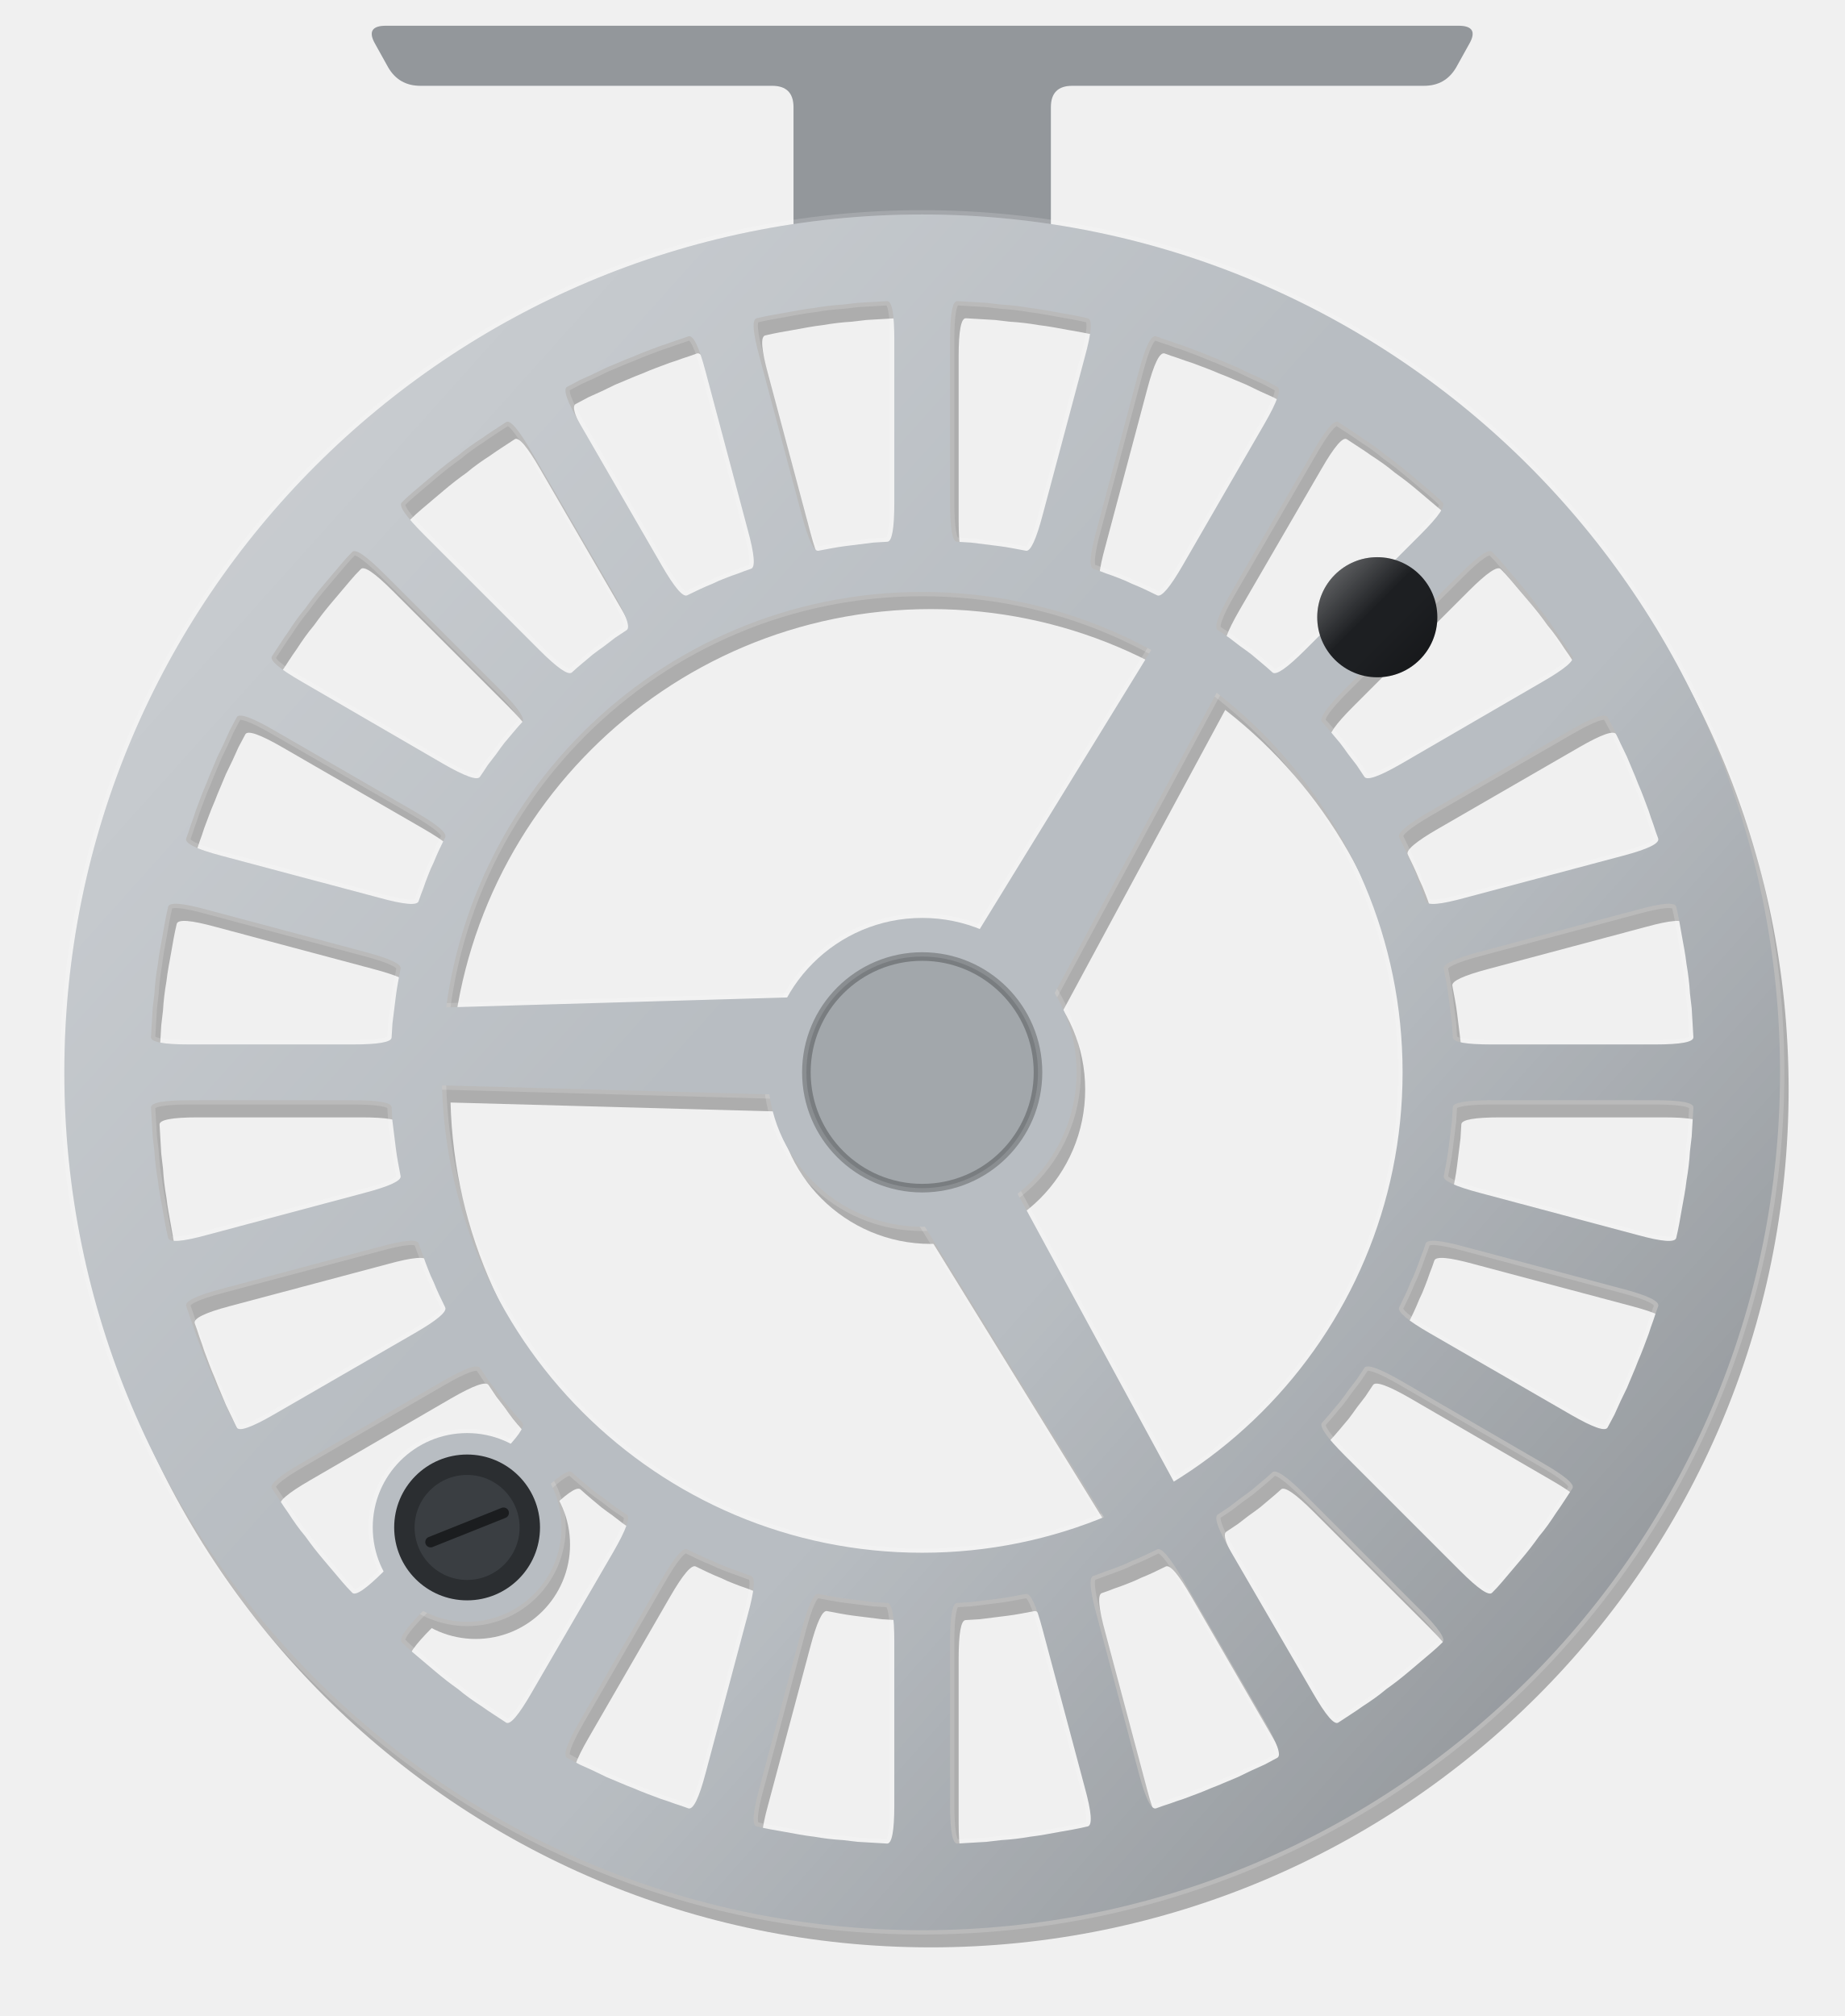
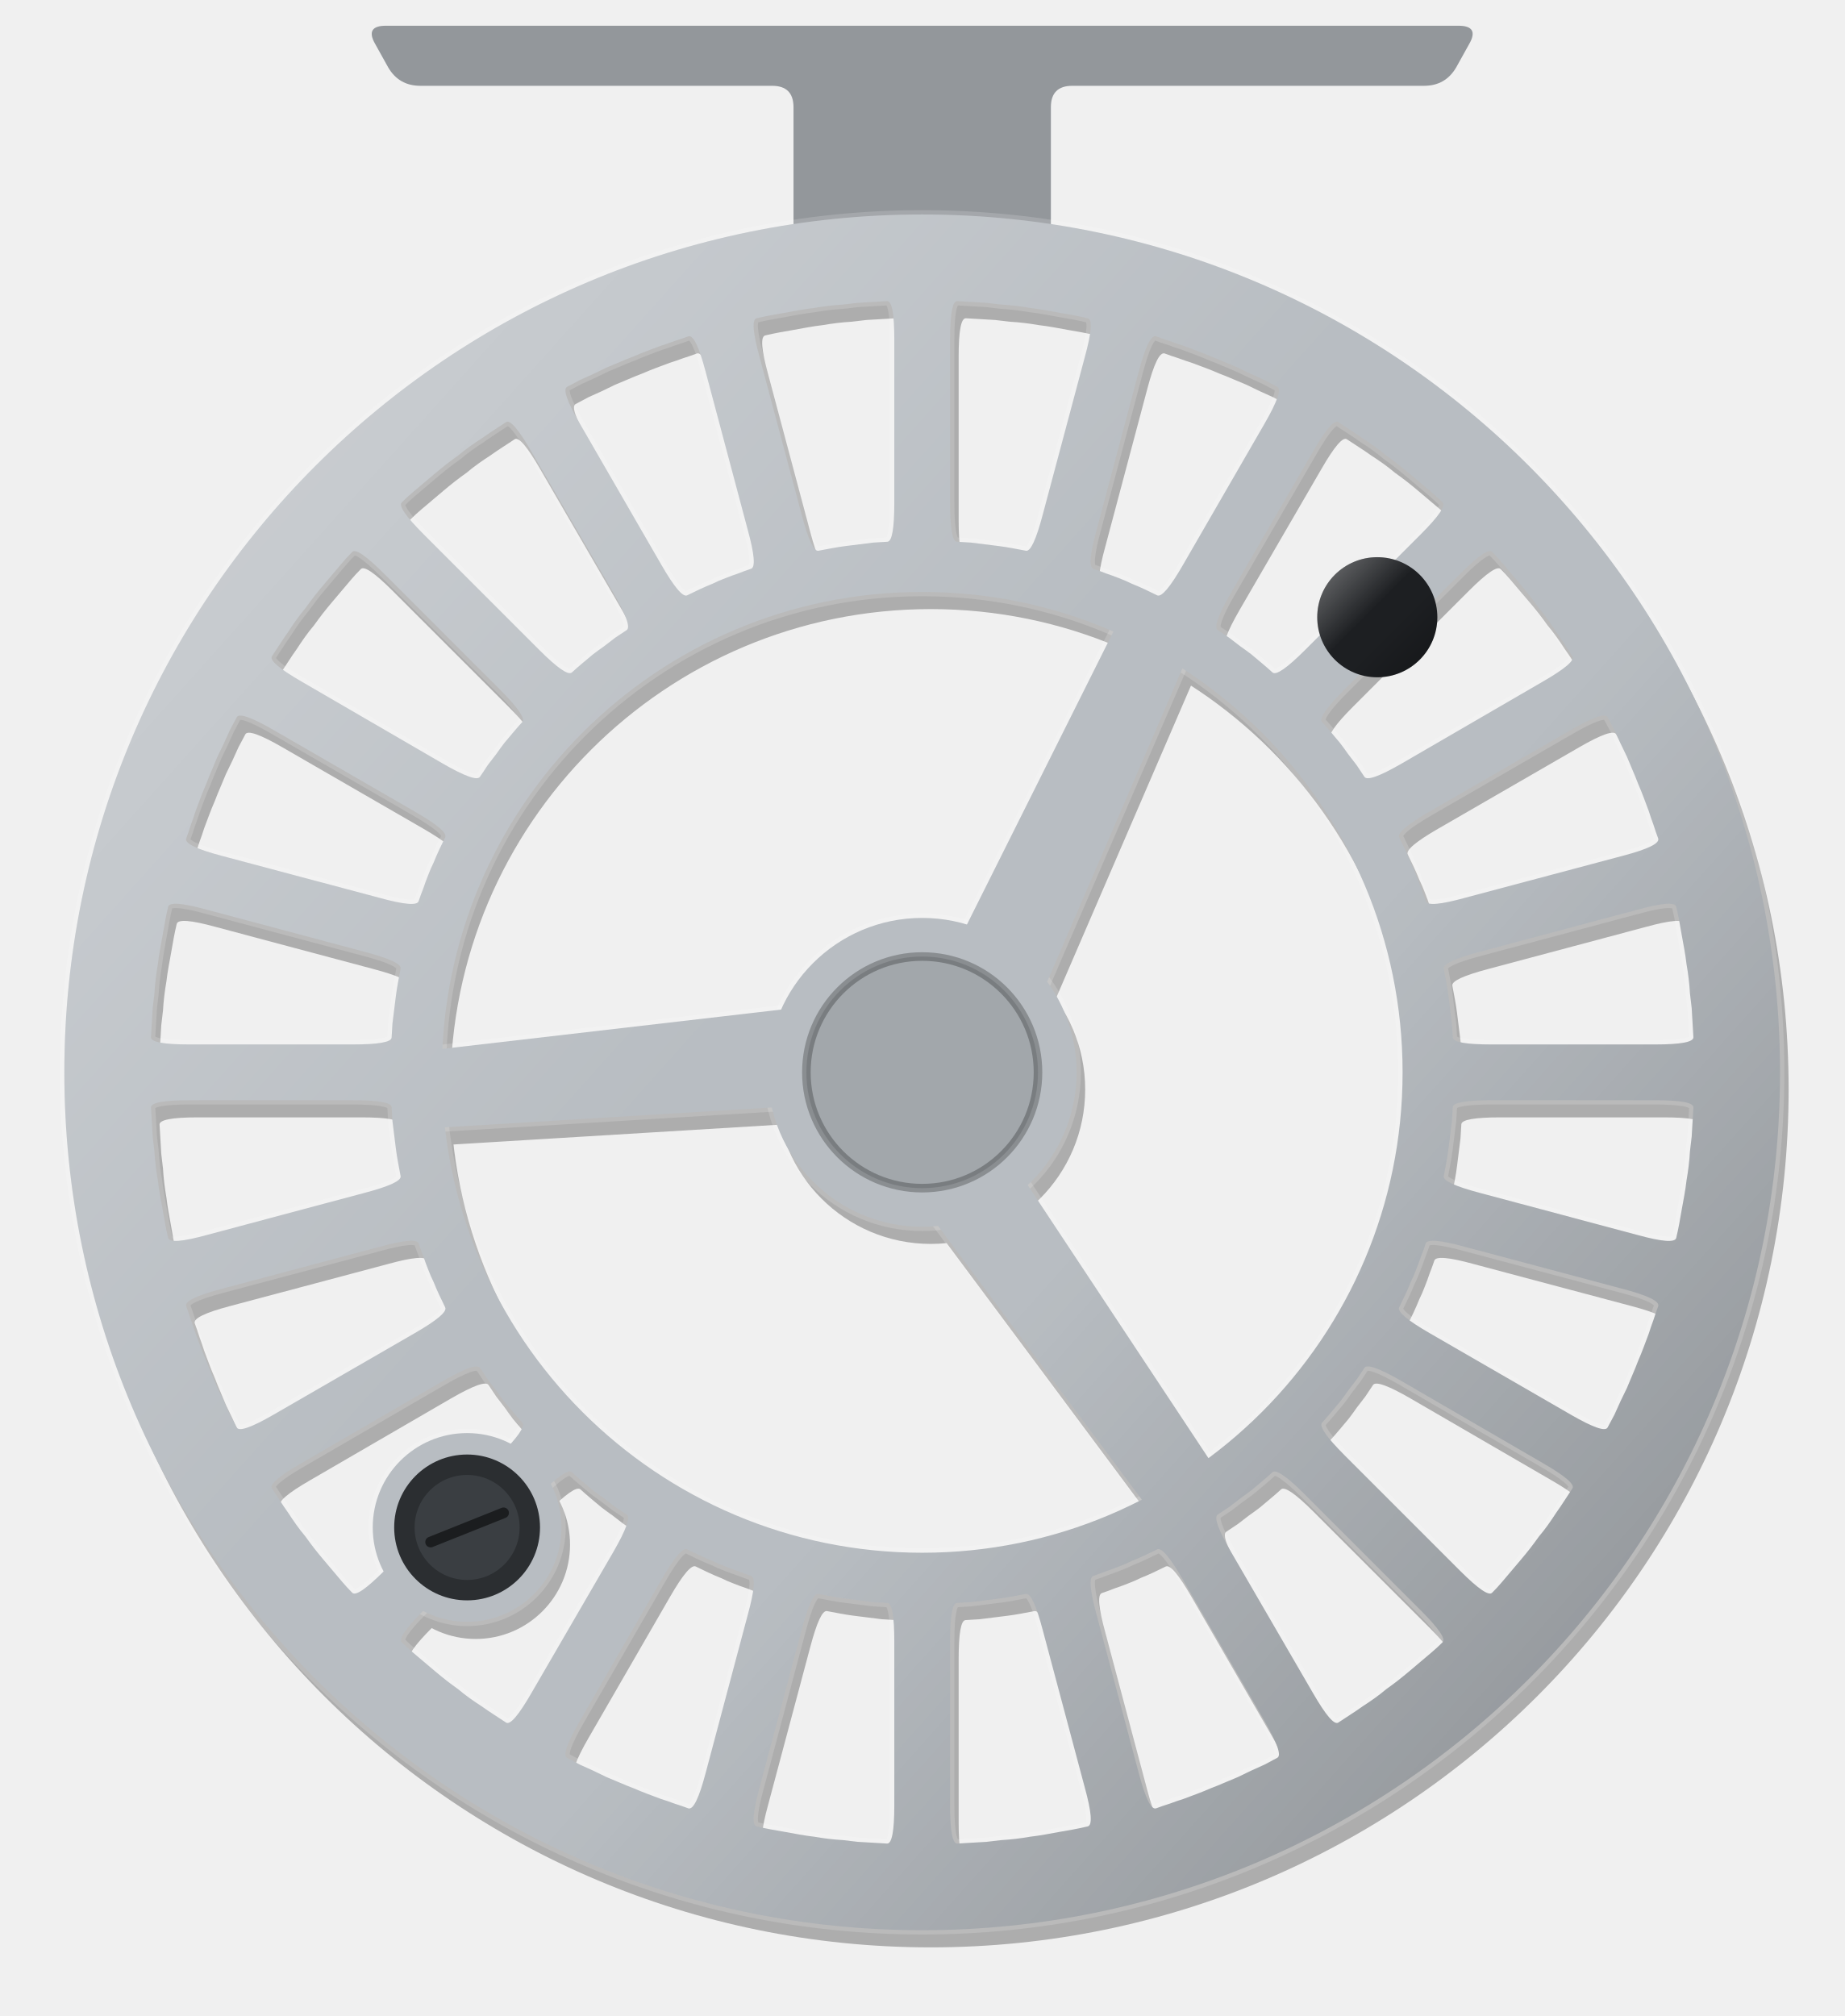
<svg xmlns="http://www.w3.org/2000/svg" viewBox="-215 -250 430 470" color="#b8bdc2">
  <defs>
    <linearGradient id="sheen" x1="0" y1="0" x2="1" y2="1">
      <stop offset="0" stop-color="#fff" stop-opacity=".4" />
      <stop offset=".45" stop-color="#fff" stop-opacity="0" />
      <stop offset=".6" stop-color="#000" stop-opacity="0" />
      <stop offset="1" stop-color="#000" stop-opacity=".3" />
    </linearGradient>
    <g id="back" fill-rule="evenodd">
      <path d="M-127.5 -239.7Q-130 -244 -125 -244L125 -244Q130 -244 127.5 -239.7L124.5 -234.3Q122 -230 117 -230L35 -230Q30 -230 30 -225L30 -191Q30 -186 25 -186L-25 -186Q-30 -186 -30 -191L-30 -225Q-30 -230 -35 -230L-117 -230Q-122 -230 -124.5 -234.3Z" />
    </g>
    <g id="body" fill-rule="evenodd">
      <path d="M-200 0a200 200 0 1 0 400 0a200 200 0 1 0 -400 0ZM-112 0a112 112 0 1 0 224 0a112 112 0 1 0 -224 0ZM6.5 -170.9Q6.5 -179.9 8.2 -179.8L8.2 -179.8Q9.9 -179.7 11.6 -179.6L11.6 -179.6Q13.3 -179.5 15 -179.4L15 -179.4Q16.7 -179.2 18.4 -179L18.4 -179Q20.1 -178.9 21.8 -178.7L21.8 -178.7Q23.5 -178.5 25.2 -178.2L25.2 -178.2Q26.9 -178 28.6 -177.7L28.6 -177.7Q30.2 -177.4 31.9 -177.1L31.9 -177.1Q33.6 -176.8 35.3 -176.5L35.3 -176.5Q36.9 -176.2 38.6 -175.8L38.6 -175.8Q40.3 -175.4 37.9 -166.7L28.1 -130Q25.8 -121.3 24.2 -121.6L24.2 -121.6Q22.6 -121.9 21 -122.2L21 -122.2Q19.4 -122.5 17.8 -122.7L17.8 -122.7Q16.2 -122.9 14.6 -123.1L14.6 -123.1Q13 -123.3 11.4 -123.5L11.4 -123.5Q9.7 -123.6 8.1 -123.7L8.1 -123.7Q6.5 -123.8 6.5 -132.8ZM50.5 -163.4Q52.8 -172.1 54.5 -171.6L54.5 -171.6Q56.1 -171 57.7 -170.5L57.7 -170.5Q59.3 -169.9 60.9 -169.4L60.9 -169.4Q62.5 -168.8 64.1 -168.2L64.1 -168.2Q65.7 -167.6 67.3 -166.9L67.3 -166.9Q68.9 -166.3 70.5 -165.6L70.5 -165.6Q72 -165 73.6 -164.3L73.6 -164.3Q75.1 -163.6 76.7 -162.8L76.7 -162.8Q78.2 -162.1 79.8 -161.4L79.8 -161.4Q81.3 -160.6 82.8 -159.8L82.8 -159.8Q84.3 -159 79.8 -151.2L60.8 -118.3Q56.3 -110.5 54.8 -111.2L54.8 -111.2Q53.4 -111.9 51.9 -112.6L51.9 -112.6Q50.4 -113.3 48.9 -113.9L48.9 -113.9Q47.5 -114.6 45.9 -115.2L45.9 -115.2Q44.4 -115.8 42.9 -116.3L42.9 -116.3Q41.4 -116.9 39.9 -117.4L39.9 -117.4Q38.3 -117.9 40.7 -126.6ZM91.1 -144.7Q95.6 -152.5 97 -151.6L97 -151.6Q98.4 -150.7 99.9 -149.7L99.9 -149.7Q101.3 -148.8 102.7 -147.8L102.7 -147.8Q104.1 -146.9 105.5 -145.9L105.5 -145.9Q106.9 -144.9 108.2 -143.8L108.2 -143.8Q109.6 -142.8 110.9 -141.8L110.9 -141.8Q112.3 -140.7 113.6 -139.6L113.6 -139.6Q114.9 -138.5 116.2 -137.4L116.2 -137.4Q117.5 -136.3 118.8 -135.2L118.8 -135.2Q120.1 -134.1 121.3 -132.9L121.3 -132.9Q122.6 -131.8 116.2 -125.4L89.3 -98.5Q83 -92.2 81.7 -93.2L81.7 -93.2Q80.5 -94.3 79.3 -95.3L79.3 -95.3Q78 -96.4 76.8 -97.4L76.8 -97.4Q75.5 -98.4 74.2 -99.3L74.2 -99.3Q72.9 -100.3 71.6 -101.3L71.6 -101.3Q70.2 -102.2 68.9 -103.1L68.9 -103.1Q67.5 -104 72 -111.8ZM125.4 -116.2Q131.8 -122.6 132.9 -121.3L132.9 -121.3Q134.1 -120.1 135.2 -118.8L135.2 -118.8Q136.3 -117.5 137.4 -116.2L137.4 -116.2Q138.5 -114.9 139.6 -113.6L139.6 -113.6Q140.7 -112.3 141.8 -110.9L141.8 -110.9Q142.8 -109.6 143.8 -108.2L143.8 -108.2Q144.9 -106.9 145.9 -105.5L145.9 -105.5Q146.9 -104.1 147.8 -102.7L147.8 -102.7Q148.8 -101.3 149.7 -99.9L149.7 -99.9Q150.7 -98.4 151.6 -97L151.6 -97Q152.5 -95.6 144.7 -91.1L111.8 -72Q104 -67.5 103.1 -68.9L103.1 -68.9Q102.2 -70.2 101.3 -71.6L101.3 -71.6Q100.3 -72.9 99.3 -74.2L99.3 -74.2Q98.4 -75.5 97.4 -76.8L97.4 -76.8Q96.4 -78 95.3 -79.3L95.3 -79.3Q94.3 -80.5 93.2 -81.7L93.2 -81.7Q92.2 -83 98.5 -89.3ZM151.2 -79.8Q159 -84.3 159.8 -82.8L159.8 -82.8Q160.6 -81.3 161.4 -79.8L161.4 -79.8Q162.1 -78.2 162.8 -76.7L162.8 -76.7Q163.6 -75.1 164.3 -73.6L164.3 -73.6Q165 -72 165.6 -70.5L165.6 -70.5Q166.3 -68.9 166.9 -67.3L166.9 -67.3Q167.6 -65.7 168.2 -64.1L168.2 -64.1Q168.8 -62.5 169.4 -60.9L169.4 -60.9Q169.9 -59.3 170.5 -57.7L170.5 -57.7Q171 -56.1 171.6 -54.5L171.6 -54.5Q172.1 -52.8 163.4 -50.5L126.6 -40.7Q117.9 -38.3 117.4 -39.9L117.4 -39.9Q116.9 -41.4 116.3 -42.9L116.3 -42.9Q115.8 -44.4 115.2 -45.9L115.2 -45.9Q114.6 -47.5 113.9 -48.9L113.9 -48.9Q113.3 -50.4 112.6 -51.9L112.6 -51.9Q111.9 -53.4 111.2 -54.8L111.2 -54.8Q110.5 -56.3 118.3 -60.8ZM166.7 -37.9Q175.4 -40.3 175.8 -38.6L175.8 -38.6Q176.2 -36.9 176.5 -35.3L176.5 -35.3Q176.8 -33.6 177.1 -31.9L177.1 -31.9Q177.4 -30.2 177.7 -28.6L177.7 -28.6Q178 -26.9 178.2 -25.2L178.2 -25.2Q178.5 -23.5 178.7 -21.8L178.7 -21.8Q178.9 -20.1 179 -18.4L179 -18.4Q179.2 -16.7 179.4 -15L179.4 -15Q179.5 -13.3 179.6 -11.6L179.6 -11.6Q179.7 -9.9 179.8 -8.2L179.8 -8.2Q179.9 -6.5 170.9 -6.5L132.8 -6.5Q123.8 -6.5 123.7 -8.1L123.7 -8.1Q123.6 -9.7 123.5 -11.4L123.5 -11.4Q123.3 -13 123.1 -14.6L123.1 -14.6Q122.9 -16.2 122.7 -17.8L122.7 -17.8Q122.5 -19.4 122.2 -21L122.2 -21Q121.9 -22.6 121.6 -24.2L121.6 -24.2Q121.3 -25.8 130 -28.1ZM170.9 6.5Q179.9 6.5 179.8 8.2L179.8 8.2Q179.7 9.9 179.6 11.6L179.6 11.6Q179.5 13.3 179.4 15L179.4 15Q179.2 16.7 179 18.4L179 18.4Q178.9 20.1 178.7 21.8L178.7 21.8Q178.5 23.5 178.2 25.2L178.2 25.2Q178 26.9 177.7 28.6L177.7 28.6Q177.4 30.2 177.1 31.9L177.1 31.9Q176.8 33.6 176.5 35.3L176.5 35.3Q176.2 36.9 175.8 38.6L175.8 38.6Q175.4 40.3 166.7 37.9L130 28.1Q121.3 25.8 121.6 24.2L121.6 24.2Q121.9 22.6 122.2 21L122.2 21Q122.5 19.4 122.7 17.8L122.7 17.8Q122.9 16.2 123.1 14.6L123.1 14.6Q123.3 13 123.5 11.4L123.5 11.4Q123.6 9.7 123.7 8.1L123.7 8.1Q123.8 6.5 132.8 6.5ZM163.4 50.5Q172.1 52.8 171.6 54.5L171.6 54.5Q171 56.1 170.5 57.7L170.5 57.7Q169.9 59.3 169.4 60.9L169.4 60.9Q168.8 62.5 168.2 64.1L168.2 64.1Q167.6 65.7 166.9 67.3L166.9 67.3Q166.3 68.9 165.6 70.5L165.6 70.5Q165 72 164.3 73.6L164.3 73.6Q163.6 75.1 162.8 76.7L162.8 76.7Q162.1 78.2 161.4 79.8L161.4 79.8Q160.6 81.3 159.8 82.8L159.8 82.8Q159 84.3 151.2 79.8L118.3 60.8Q110.5 56.3 111.2 54.8L111.2 54.8Q111.9 53.4 112.6 51.9L112.6 51.9Q113.3 50.4 113.9 48.9L113.9 48.9Q114.6 47.5 115.2 45.9L115.2 45.9Q115.8 44.4 116.3 42.9L116.3 42.9Q116.9 41.4 117.4 39.9L117.4 39.9Q117.9 38.3 126.6 40.7ZM144.7 91.1Q152.5 95.6 151.6 97L151.6 97Q150.7 98.4 149.7 99.9L149.7 99.9Q148.8 101.3 147.8 102.7L147.8 102.7Q146.9 104.1 145.9 105.5L145.9 105.5Q144.9 106.9 143.8 108.2L143.8 108.2Q142.8 109.6 141.8 110.9L141.8 110.9Q140.7 112.3 139.6 113.6L139.6 113.6Q138.5 114.9 137.4 116.2L137.4 116.2Q136.3 117.5 135.2 118.8L135.2 118.8Q134.1 120.1 132.9 121.3L132.9 121.3Q131.8 122.6 125.4 116.2L98.5 89.3Q92.2 83 93.2 81.7L93.2 81.7Q94.3 80.5 95.3 79.3L95.3 79.3Q96.4 78 97.4 76.8L97.4 76.8Q98.4 75.5 99.3 74.2L99.3 74.2Q100.3 72.9 101.3 71.6L101.3 71.6Q102.2 70.2 103.1 68.9L103.1 68.9Q104 67.5 111.8 72ZM116.2 125.4Q122.6 131.8 121.3 132.9L121.3 132.9Q120.1 134.1 118.8 135.2L118.8 135.2Q117.5 136.3 116.2 137.4L116.2 137.4Q114.9 138.5 113.6 139.6L113.6 139.6Q112.3 140.7 110.9 141.8L110.9 141.8Q109.6 142.8 108.2 143.8L108.2 143.8Q106.9 144.9 105.5 145.9L105.5 145.9Q104.1 146.9 102.7 147.8L102.7 147.8Q101.3 148.8 99.9 149.7L99.9 149.7Q98.4 150.7 97 151.6L97 151.6Q95.6 152.5 91.1 144.7L72 111.8Q67.5 104 68.9 103.1L68.9 103.1Q70.2 102.2 71.6 101.3L71.6 101.3Q72.9 100.3 74.2 99.3L74.2 99.3Q75.5 98.4 76.8 97.4L76.8 97.4Q78 96.4 79.3 95.3L79.3 95.3Q80.5 94.3 81.7 93.2L81.7 93.2Q83 92.2 89.3 98.5ZM79.8 151.2Q84.3 159 82.8 159.8L82.8 159.8Q81.3 160.6 79.8 161.4L79.8 161.4Q78.2 162.1 76.7 162.8L76.7 162.8Q75.1 163.6 73.6 164.3L73.6 164.3Q72 165 70.5 165.6L70.5 165.6Q68.9 166.3 67.3 166.9L67.3 166.9Q65.7 167.6 64.1 168.2L64.1 168.2Q62.5 168.8 60.9 169.4L60.9 169.4Q59.3 169.9 57.7 170.5L57.7 170.5Q56.1 171 54.5 171.6L54.5 171.6Q52.8 172.1 50.5 163.4L40.7 126.6Q38.3 117.9 39.9 117.4L39.9 117.4Q41.4 116.9 42.9 116.3L42.9 116.3Q44.4 115.8 45.9 115.2L45.9 115.2Q47.5 114.6 48.9 113.9L48.9 113.9Q50.4 113.3 51.9 112.6L51.9 112.6Q53.4 111.9 54.8 111.2L54.8 111.2Q56.3 110.5 60.8 118.3ZM37.9 166.7Q40.3 175.4 38.6 175.8L38.6 175.8Q36.9 176.2 35.3 176.5L35.3 176.5Q33.6 176.8 31.9 177.1L31.9 177.1Q30.2 177.4 28.6 177.7L28.6 177.7Q26.9 178 25.2 178.2L25.2 178.2Q23.5 178.5 21.8 178.7L21.8 178.7Q20.1 178.9 18.4 179L18.4 179Q16.7 179.2 15 179.4L15 179.4Q13.3 179.5 11.6 179.6L11.6 179.6Q9.9 179.7 8.2 179.8L8.2 179.8Q6.5 179.9 6.5 170.9L6.5 132.8Q6.5 123.8 8.1 123.7L8.1 123.7Q9.7 123.6 11.4 123.5L11.4 123.5Q13 123.3 14.6 123.1L14.6 123.1Q16.2 122.9 17.8 122.7L17.8 122.7Q19.4 122.5 21 122.2L21 122.2Q22.6 121.9 24.2 121.6L24.2 121.6Q25.8 121.3 28.1 130ZM-6.5 170.9Q-6.5 179.9 -8.2 179.8L-8.2 179.8Q-9.9 179.7 -11.6 179.6L-11.6 179.6Q-13.3 179.5 -15 179.4L-15 179.4Q-16.7 179.2 -18.4 179L-18.4 179Q-20.1 178.9 -21.8 178.7L-21.8 178.7Q-23.5 178.5 -25.2 178.2L-25.2 178.2Q-26.9 178 -28.6 177.7L-28.6 177.7Q-30.2 177.4 -31.9 177.1L-31.9 177.1Q-33.6 176.8 -35.3 176.5L-35.3 176.5Q-36.9 176.2 -38.6 175.8L-38.6 175.8Q-40.3 175.4 -37.9 166.7L-28.1 130Q-25.8 121.3 -24.2 121.6L-24.2 121.6Q-22.6 121.9 -21 122.2L-21 122.2Q-19.4 122.5 -17.8 122.7L-17.8 122.7Q-16.2 122.9 -14.6 123.1L-14.6 123.1Q-13 123.3 -11.4 123.5L-11.4 123.5Q-9.7 123.6 -8.1 123.7L-8.1 123.7Q-6.5 123.8 -6.5 132.8ZM-50.5 163.4Q-52.8 172.1 -54.5 171.6L-54.5 171.6Q-56.1 171 -57.7 170.5L-57.7 170.5Q-59.3 169.9 -60.9 169.4L-60.9 169.4Q-62.5 168.8 -64.1 168.2L-64.1 168.2Q-65.7 167.6 -67.3 166.9L-67.3 166.9Q-68.9 166.3 -70.5 165.6L-70.5 165.6Q-72 165 -73.6 164.3L-73.6 164.3Q-75.1 163.6 -76.7 162.8L-76.7 162.8Q-78.2 162.1 -79.8 161.4L-79.8 161.4Q-81.3 160.6 -82.8 159.8L-82.8 159.8Q-84.3 159 -79.8 151.2L-60.8 118.3Q-56.3 110.5 -54.8 111.2L-54.8 111.2Q-53.4 111.9 -51.9 112.6L-51.9 112.6Q-50.4 113.3 -48.9 113.9L-48.9 113.9Q-47.5 114.6 -45.9 115.2L-45.9 115.2Q-44.4 115.8 -42.9 116.3L-42.9 116.3Q-41.4 116.9 -39.9 117.4L-39.9 117.4Q-38.3 117.9 -40.7 126.6ZM-91.1 144.7Q-95.6 152.5 -97 151.6L-97 151.6Q-98.4 150.7 -99.9 149.7L-99.9 149.7Q-101.3 148.8 -102.7 147.8L-102.7 147.8Q-104.1 146.9 -105.5 145.9L-105.5 145.9Q-106.9 144.9 -108.2 143.8L-108.2 143.8Q-109.6 142.8 -110.9 141.8L-110.9 141.8Q-112.3 140.7 -113.6 139.6L-113.6 139.6Q-114.9 138.5 -116.2 137.4L-116.2 137.4Q-117.5 136.3 -118.8 135.2L-118.8 135.2Q-120.1 134.1 -121.3 132.9L-121.3 132.9Q-122.6 131.8 -116.2 125.4L-89.3 98.5Q-83 92.2 -81.7 93.2L-81.7 93.2Q-80.5 94.3 -79.3 95.3L-79.3 95.3Q-78 96.4 -76.8 97.4L-76.8 97.4Q-75.5 98.4 -74.2 99.3L-74.2 99.3Q-72.9 100.3 -71.6 101.3L-71.6 101.3Q-70.2 102.2 -68.9 103.1L-68.9 103.1Q-67.5 104 -72 111.8ZM-125.4 116.2Q-131.8 122.6 -132.9 121.3L-132.9 121.3Q-134.1 120.1 -135.2 118.8L-135.2 118.8Q-136.3 117.5 -137.4 116.2L-137.4 116.2Q-138.5 114.9 -139.6 113.6L-139.6 113.6Q-140.7 112.3 -141.8 110.9L-141.8 110.9Q-142.8 109.6 -143.8 108.2L-143.8 108.2Q-144.9 106.9 -145.9 105.5L-145.9 105.5Q-146.9 104.1 -147.8 102.7L-147.8 102.7Q-148.8 101.3 -149.7 99.9L-149.7 99.9Q-150.7 98.4 -151.6 97L-151.6 97Q-152.5 95.6 -144.7 91.1L-111.8 72Q-104 67.5 -103.1 68.9L-103.1 68.9Q-102.2 70.2 -101.3 71.6L-101.3 71.6Q-100.3 72.9 -99.3 74.2L-99.3 74.2Q-98.4 75.5 -97.4 76.8L-97.4 76.8Q-96.4 78 -95.3 79.3L-95.3 79.3Q-94.3 80.5 -93.2 81.7L-93.2 81.7Q-92.2 83 -98.5 89.3ZM-151.2 79.8Q-159 84.3 -159.8 82.8L-159.8 82.8Q-160.6 81.3 -161.4 79.8L-161.4 79.8Q-162.1 78.2 -162.8 76.7L-162.8 76.7Q-163.6 75.1 -164.3 73.6L-164.3 73.6Q-165 72 -165.6 70.5L-165.6 70.5Q-166.3 68.9 -166.9 67.3L-166.9 67.3Q-167.6 65.7 -168.2 64.1L-168.2 64.1Q-168.8 62.5 -169.4 60.9L-169.4 60.9Q-169.9 59.3 -170.5 57.7L-170.5 57.7Q-171 56.1 -171.6 54.5L-171.6 54.5Q-172.1 52.8 -163.4 50.5L-126.6 40.7Q-117.9 38.3 -117.4 39.9L-117.4 39.9Q-116.9 41.4 -116.3 42.9L-116.3 42.9Q-115.8 44.4 -115.2 45.9L-115.2 45.9Q-114.6 47.5 -113.9 48.9L-113.9 48.9Q-113.3 50.4 -112.6 51.9L-112.6 51.9Q-111.9 53.4 -111.2 54.8L-111.2 54.8Q-110.5 56.3 -118.3 60.8ZM-166.7 37.9Q-175.4 40.3 -175.8 38.6L-175.8 38.6Q-176.2 36.9 -176.5 35.3L-176.5 35.3Q-176.8 33.6 -177.1 31.9L-177.1 31.9Q-177.4 30.2 -177.7 28.6L-177.7 28.6Q-178 26.9 -178.2 25.2L-178.2 25.2Q-178.5 23.5 -178.7 21.8L-178.7 21.8Q-178.9 20.1 -179 18.4L-179 18.4Q-179.2 16.7 -179.4 15L-179.4 15Q-179.5 13.3 -179.6 11.6L-179.6 11.6Q-179.7 9.9 -179.8 8.2L-179.8 8.2Q-179.9 6.5 -170.9 6.5L-132.8 6.5Q-123.8 6.5 -123.7 8.1L-123.7 8.1Q-123.6 9.7 -123.5 11.4L-123.5 11.4Q-123.3 13 -123.1 14.6L-123.1 14.6Q-122.9 16.2 -122.7 17.8L-122.7 17.8Q-122.5 19.4 -122.2 21L-122.2 21Q-121.9 22.6 -121.6 24.2L-121.6 24.2Q-121.3 25.8 -130 28.1ZM-170.9 -6.5Q-179.9 -6.5 -179.8 -8.2L-179.8 -8.2Q-179.7 -9.9 -179.6 -11.6L-179.6 -11.6Q-179.5 -13.3 -179.4 -15L-179.4 -15Q-179.2 -16.7 -179 -18.4L-179 -18.4Q-178.9 -20.1 -178.7 -21.8L-178.7 -21.8Q-178.5 -23.5 -178.2 -25.2L-178.2 -25.2Q-178 -26.9 -177.7 -28.6L-177.7 -28.6Q-177.4 -30.2 -177.1 -31.9L-177.1 -31.9Q-176.8 -33.6 -176.5 -35.3L-176.5 -35.3Q-176.2 -36.9 -175.8 -38.6L-175.8 -38.6Q-175.4 -40.3 -166.7 -37.9L-130 -28.1Q-121.3 -25.8 -121.6 -24.2L-121.6 -24.2Q-121.9 -22.6 -122.2 -21L-122.2 -21Q-122.5 -19.4 -122.7 -17.8L-122.7 -17.8Q-122.9 -16.2 -123.1 -14.6L-123.1 -14.6Q-123.3 -13 -123.5 -11.4L-123.5 -11.4Q-123.6 -9.7 -123.7 -8.1L-123.7 -8.1Q-123.8 -6.5 -132.8 -6.5ZM-163.4 -50.5Q-172.1 -52.8 -171.6 -54.5L-171.6 -54.5Q-171 -56.1 -170.5 -57.7L-170.5 -57.7Q-169.9 -59.3 -169.4 -60.9L-169.4 -60.9Q-168.8 -62.5 -168.2 -64.1L-168.2 -64.1Q-167.6 -65.7 -166.9 -67.3L-166.9 -67.3Q-166.3 -68.9 -165.6 -70.5L-165.6 -70.5Q-165 -72 -164.3 -73.6L-164.3 -73.6Q-163.6 -75.1 -162.8 -76.7L-162.8 -76.7Q-162.1 -78.2 -161.4 -79.8L-161.4 -79.8Q-160.6 -81.3 -159.8 -82.8L-159.8 -82.8Q-159 -84.3 -151.2 -79.8L-118.3 -60.8Q-110.5 -56.3 -111.2 -54.8L-111.2 -54.8Q-111.9 -53.4 -112.6 -51.9L-112.6 -51.9Q-113.3 -50.4 -113.9 -48.9L-113.9 -48.9Q-114.6 -47.5 -115.2 -45.9L-115.2 -45.9Q-115.8 -44.4 -116.3 -42.9L-116.3 -42.9Q-116.9 -41.4 -117.4 -39.9L-117.4 -39.9Q-117.9 -38.3 -126.6 -40.7ZM-144.7 -91.1Q-152.5 -95.6 -151.6 -97L-151.6 -97Q-150.7 -98.4 -149.7 -99.9L-149.7 -99.9Q-148.8 -101.3 -147.8 -102.7L-147.8 -102.7Q-146.9 -104.1 -145.9 -105.5L-145.9 -105.5Q-144.9 -106.9 -143.8 -108.2L-143.8 -108.2Q-142.8 -109.6 -141.8 -110.9L-141.8 -110.9Q-140.7 -112.3 -139.6 -113.6L-139.6 -113.6Q-138.5 -114.9 -137.4 -116.2L-137.4 -116.2Q-136.3 -117.5 -135.2 -118.8L-135.2 -118.8Q-134.1 -120.1 -132.9 -121.3L-132.9 -121.3Q-131.8 -122.6 -125.4 -116.2L-98.5 -89.3Q-92.2 -83 -93.2 -81.7L-93.2 -81.7Q-94.3 -80.5 -95.3 -79.3L-95.3 -79.3Q-96.4 -78 -97.4 -76.8L-97.4 -76.8Q-98.4 -75.5 -99.3 -74.2L-99.3 -74.2Q-100.3 -72.9 -101.3 -71.6L-101.3 -71.6Q-102.2 -70.2 -103.1 -68.9L-103.1 -68.9Q-104 -67.5 -111.8 -72ZM-116.2 -125.4Q-122.6 -131.8 -121.3 -132.9L-121.3 -132.9Q-120.1 -134.1 -118.8 -135.2L-118.8 -135.2Q-117.5 -136.3 -116.2 -137.4L-116.2 -137.4Q-114.9 -138.5 -113.6 -139.6L-113.6 -139.6Q-112.3 -140.7 -110.9 -141.8L-110.9 -141.8Q-109.6 -142.8 -108.2 -143.8L-108.2 -143.8Q-106.9 -144.9 -105.5 -145.9L-105.5 -145.9Q-104.1 -146.9 -102.7 -147.8L-102.7 -147.8Q-101.3 -148.8 -99.9 -149.7L-99.9 -149.7Q-98.4 -150.7 -97 -151.6L-97 -151.6Q-95.6 -152.5 -91.1 -144.7L-72 -111.8Q-67.5 -104 -68.9 -103.1L-68.9 -103.1Q-70.2 -102.2 -71.6 -101.3L-71.6 -101.3Q-72.9 -100.3 -74.2 -99.3L-74.2 -99.3Q-75.5 -98.4 -76.8 -97.4L-76.8 -97.4Q-78 -96.4 -79.3 -95.3L-79.3 -95.3Q-80.5 -94.3 -81.7 -93.2L-81.7 -93.2Q-83 -92.2 -89.3 -98.5ZM-79.8 -151.2Q-84.3 -159 -82.8 -159.8L-82.8 -159.8Q-81.3 -160.6 -79.8 -161.4L-79.8 -161.4Q-78.2 -162.1 -76.7 -162.8L-76.7 -162.8Q-75.1 -163.6 -73.6 -164.3L-73.6 -164.3Q-72 -165 -70.5 -165.6L-70.5 -165.6Q-68.9 -166.3 -67.3 -166.9L-67.3 -166.9Q-65.7 -167.6 -64.1 -168.2L-64.1 -168.2Q-62.5 -168.8 -60.9 -169.4L-60.9 -169.4Q-59.3 -169.9 -57.7 -170.5L-57.7 -170.5Q-56.1 -171 -54.5 -171.6L-54.5 -171.6Q-52.8 -172.1 -50.5 -163.4L-40.7 -126.6Q-38.3 -117.9 -39.9 -117.4L-39.9 -117.4Q-41.4 -116.9 -42.9 -116.3L-42.9 -116.3Q-44.4 -115.8 -45.9 -115.2L-45.9 -115.2Q-47.5 -114.6 -48.9 -113.9L-48.9 -113.9Q-50.4 -113.3 -51.9 -112.6L-51.9 -112.6Q-53.4 -111.9 -54.8 -111.2L-54.8 -111.2Q-56.3 -110.5 -60.8 -118.3ZM-37.9 -166.7Q-40.3 -175.4 -38.6 -175.8L-38.6 -175.8Q-36.9 -176.2 -35.3 -176.5L-35.3 -176.5Q-33.6 -176.8 -31.9 -177.1L-31.9 -177.1Q-30.2 -177.4 -28.6 -177.7L-28.6 -177.7Q-26.9 -178 -25.2 -178.2L-25.2 -178.2Q-23.5 -178.5 -21.8 -178.7L-21.8 -178.7Q-20.1 -178.9 -18.4 -179L-18.4 -179Q-16.7 -179.2 -15 -179.4L-15 -179.4Q-13.3 -179.5 -11.6 -179.6L-11.6 -179.6Q-9.9 -179.7 -8.2 -179.8L-8.2 -179.8Q-6.5 -179.9 -6.5 -170.9L-6.5 -132.8Q-6.5 -123.8 -8.1 -123.7L-8.1 -123.7Q-9.7 -123.6 -11.4 -123.5L-11.4 -123.5Q-13 -123.3 -14.6 -123.1L-14.6 -123.1Q-16.2 -122.9 -17.8 -122.7L-17.8 -122.7Q-19.4 -122.5 -21 -122.2L-21 -122.2Q-22.6 -121.9 -24.2 -121.6L-24.2 -121.6Q-25.8 -121.3 -28.1 -130Z" />
-       <path d="M-20.9 -14.9Q-20.1 -17.8 -23.1 -17.7L-112.4 -15.1Q-115.4 -15.1 -115.5 -12.1L-116.2 -0.1Q-116.3 2.9 -113.3 3L-29.3 5.3Q-26.3 5.4 -25.5 2.5Z" />
-       <path d="M23.3 -10.6Q25.5 -8.5 26.9 -11.1L69.3 -89.7Q70.7 -92.4 68.2 -94L58.1 -100.6Q55.6 -102.2 54.1 -99.6L10.1 -28Q8.5 -25.5 10.6 -23.3Z" />
-       <path d="M-2.5 25.5Q-5.4 26.3 -3.8 28.8L43.1 104.9Q44.6 107.4 47.3 106.1L58 100.6Q60.7 99.3 59.3 96.6L19.2 22.7Q17.8 20.1 14.9 20.9Z" />
+       <path d="M22.3 -12.6Q24.6 -10.7 25.8 -13.4L61.2 -95.4Q62.4 -98.2 59.8 -99.6L49.2 -105.2Q46.5 -106.6 45.2 -104L7.6 -28.8Q6.2 -26.1 8.5 -24.2Z" />
+       <path d="M-0.2 25.6Q-3.1 26.7 -1.3 29.1L52 100.7Q53.8 103.1 56.4 101.6L66.6 95.2Q69.1 93.6 67.5 91.1L21.1 21Q19.5 18.4 16.7 19.5Z" />
+       <path d="M-22.1 -13Q-21.6 -16 -24.5 -15.6L-113.3 -5.3Q-116.2 -4.9 -116.1 -1.9L-115.7 10Q-115.6 13 -112.6 12.9L-28.7 7.8Q-25.7 7.7 -25.2 4.7Z" />
      <path d="M-36 0a36 36 0 1 0 72 0a36 36 0 1 0 -72 0Z" />
      <path d="M-128.1 106.1a22 22 0 1 0 44 0a22 22 0 1 0 -44 0Z" />
    </g>
    <mask id="body-mask">
      <use href="#body" fill="#fff" />
    </mask>
  </defs>
  <use href="#back" fill="currentColor" />
  <use href="#back" fill="#000" opacity=".2" />
  <use href="#body" fill="#000" opacity=".28" transform="translate(2 4)" />
  <use href="#body" fill="none" stroke="#fff" stroke-opacity=".16" stroke-width="2" />
  <use href="#body" fill="currentColor" />
  <rect x="-215" y="-250" width="430" height="470" fill="url(#sheen)" mask="url(#body-mask)" />
  <circle r="27" fill="currentColor" />
  <circle r="27" fill="#000" fill-opacity=".12" />
  <circle r="27" fill="none" stroke="#000" stroke-opacity=".25" stroke-width="2" />
  <circle cx="106.1" cy="-106.1" r="14" fill="#1d1f22" />
  <circle cx="106.1" cy="-106.1" r="14" fill="url(#sheen)" />
  <circle cx="-106.1" cy="106.1" r="17" fill="#2b2e31" />
  <circle cx="-106.1" cy="106.1" r="12.24" fill="#3a3e42" />
  <path d="M-114.6 109.5L-97.6 102.7" stroke="#1b1d1f" stroke-width="2.5" stroke-linecap="round" />
</svg>
